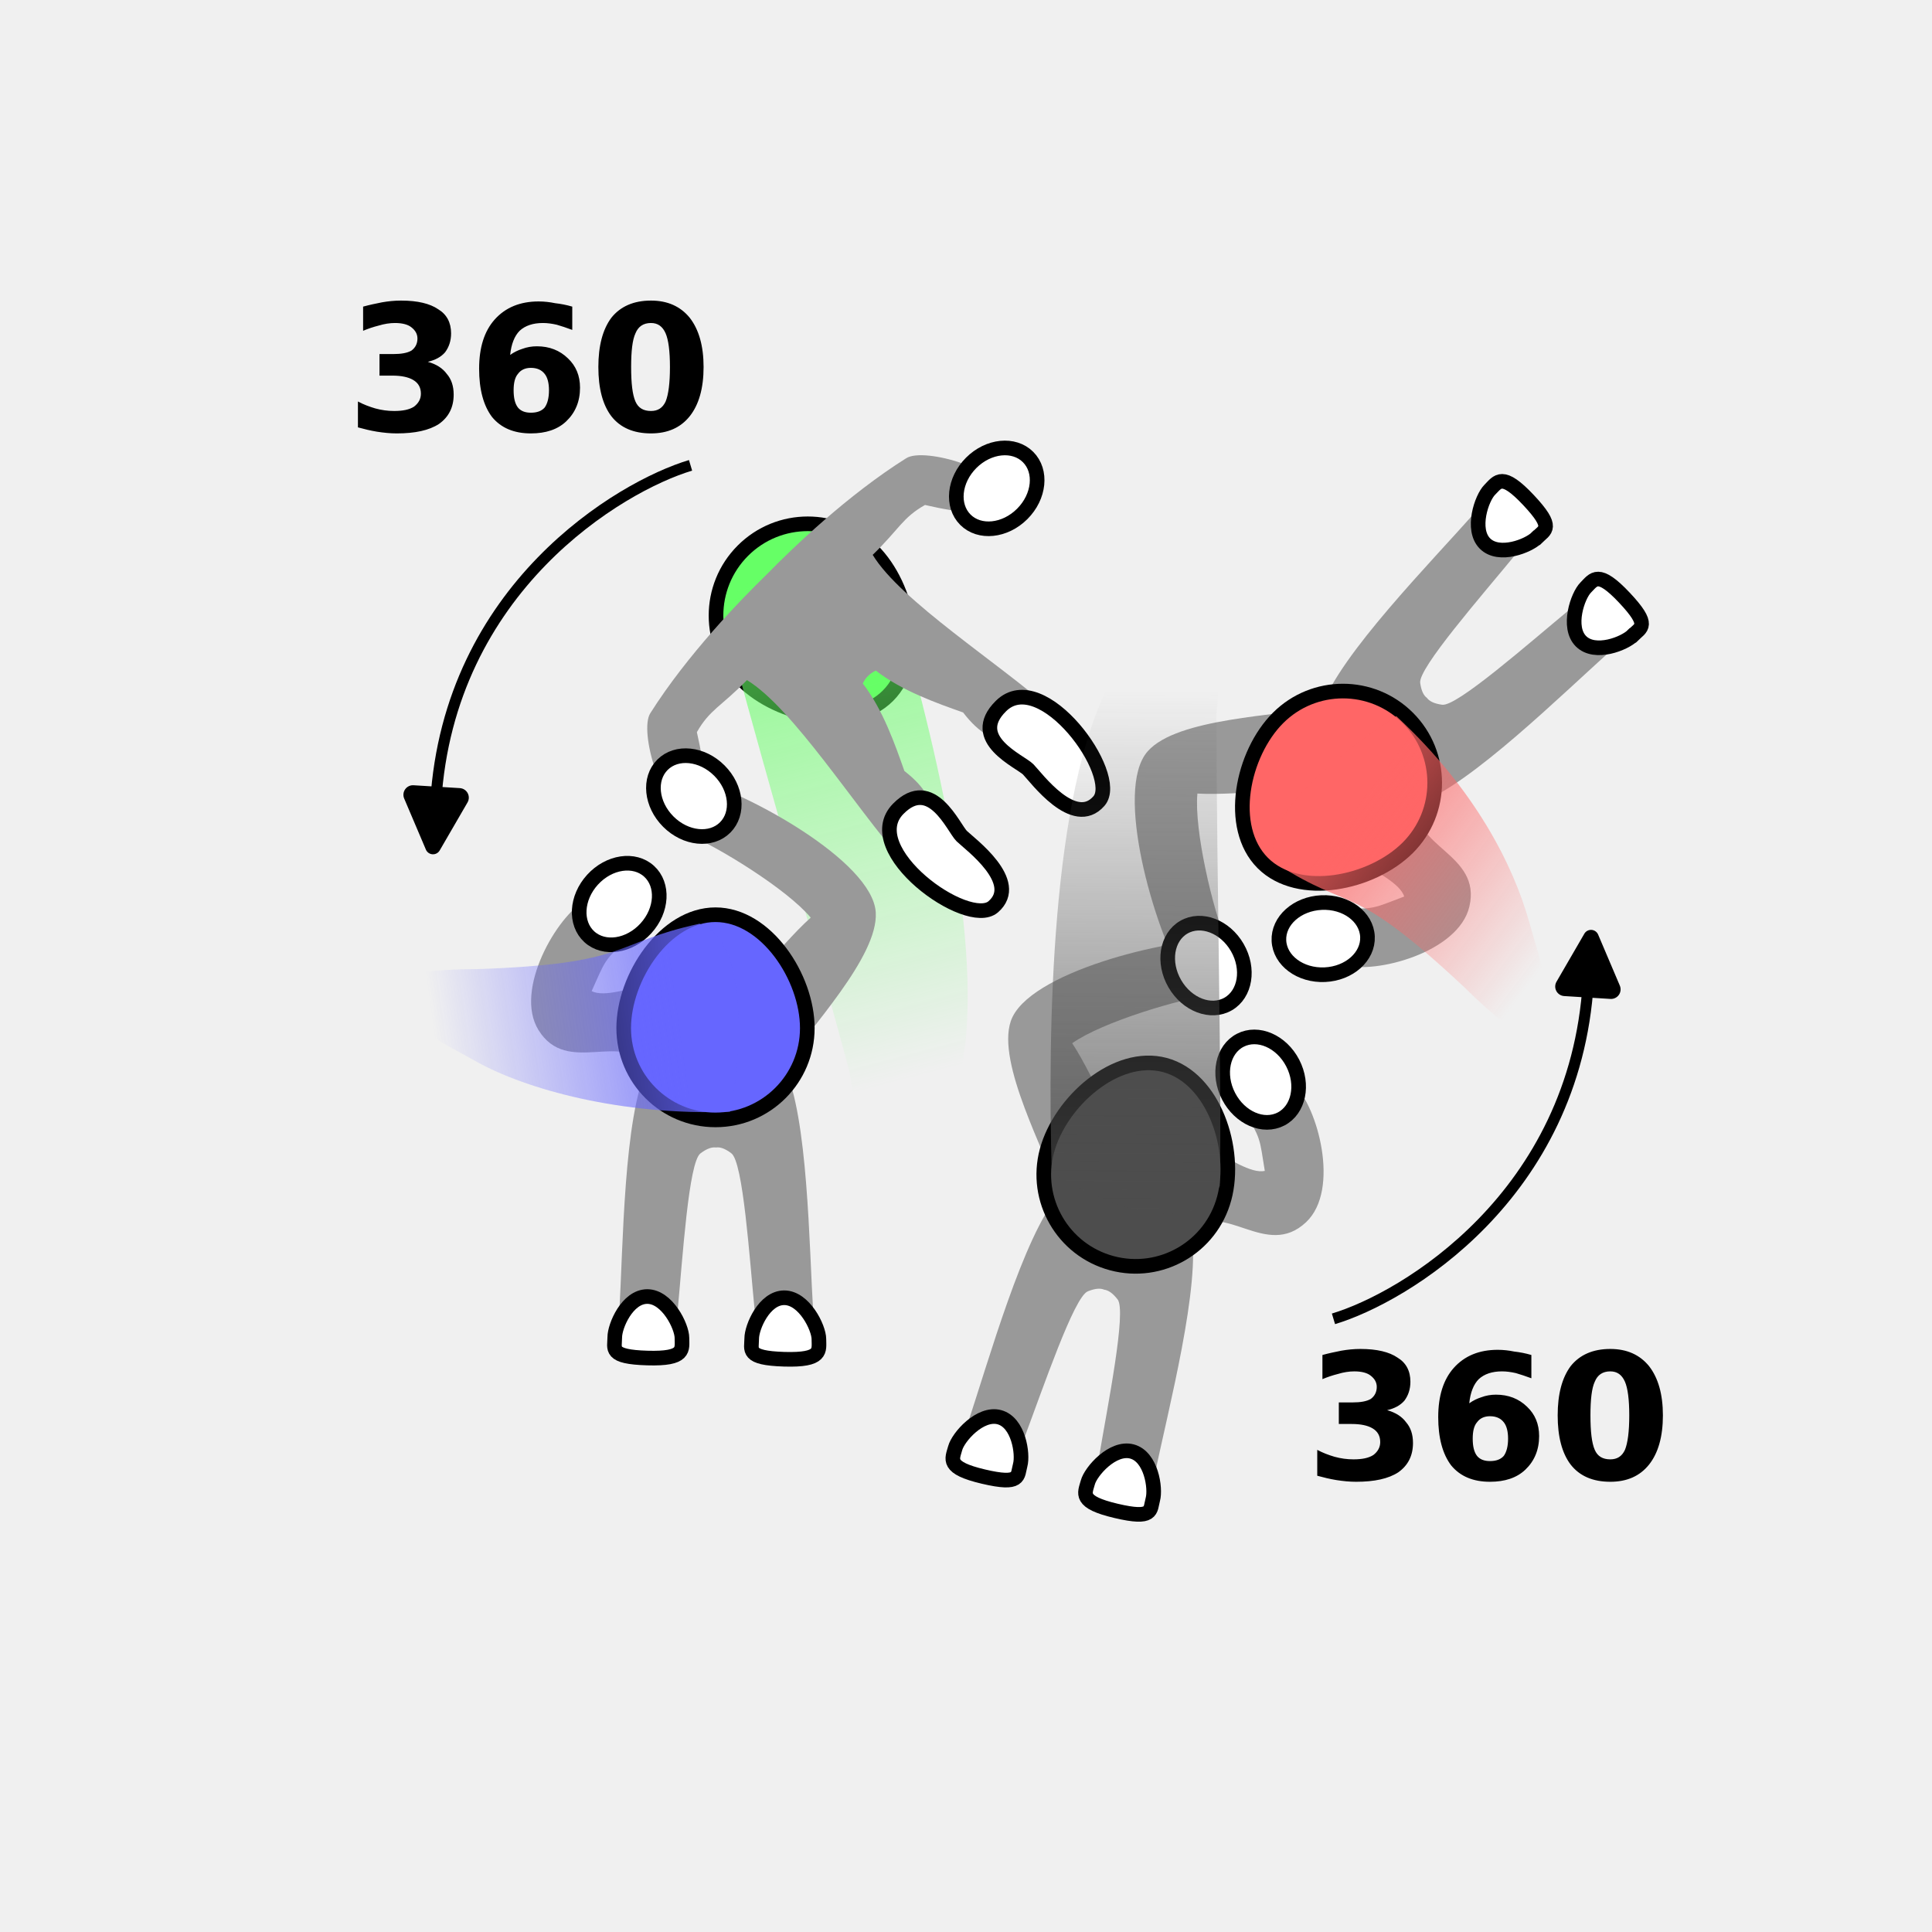
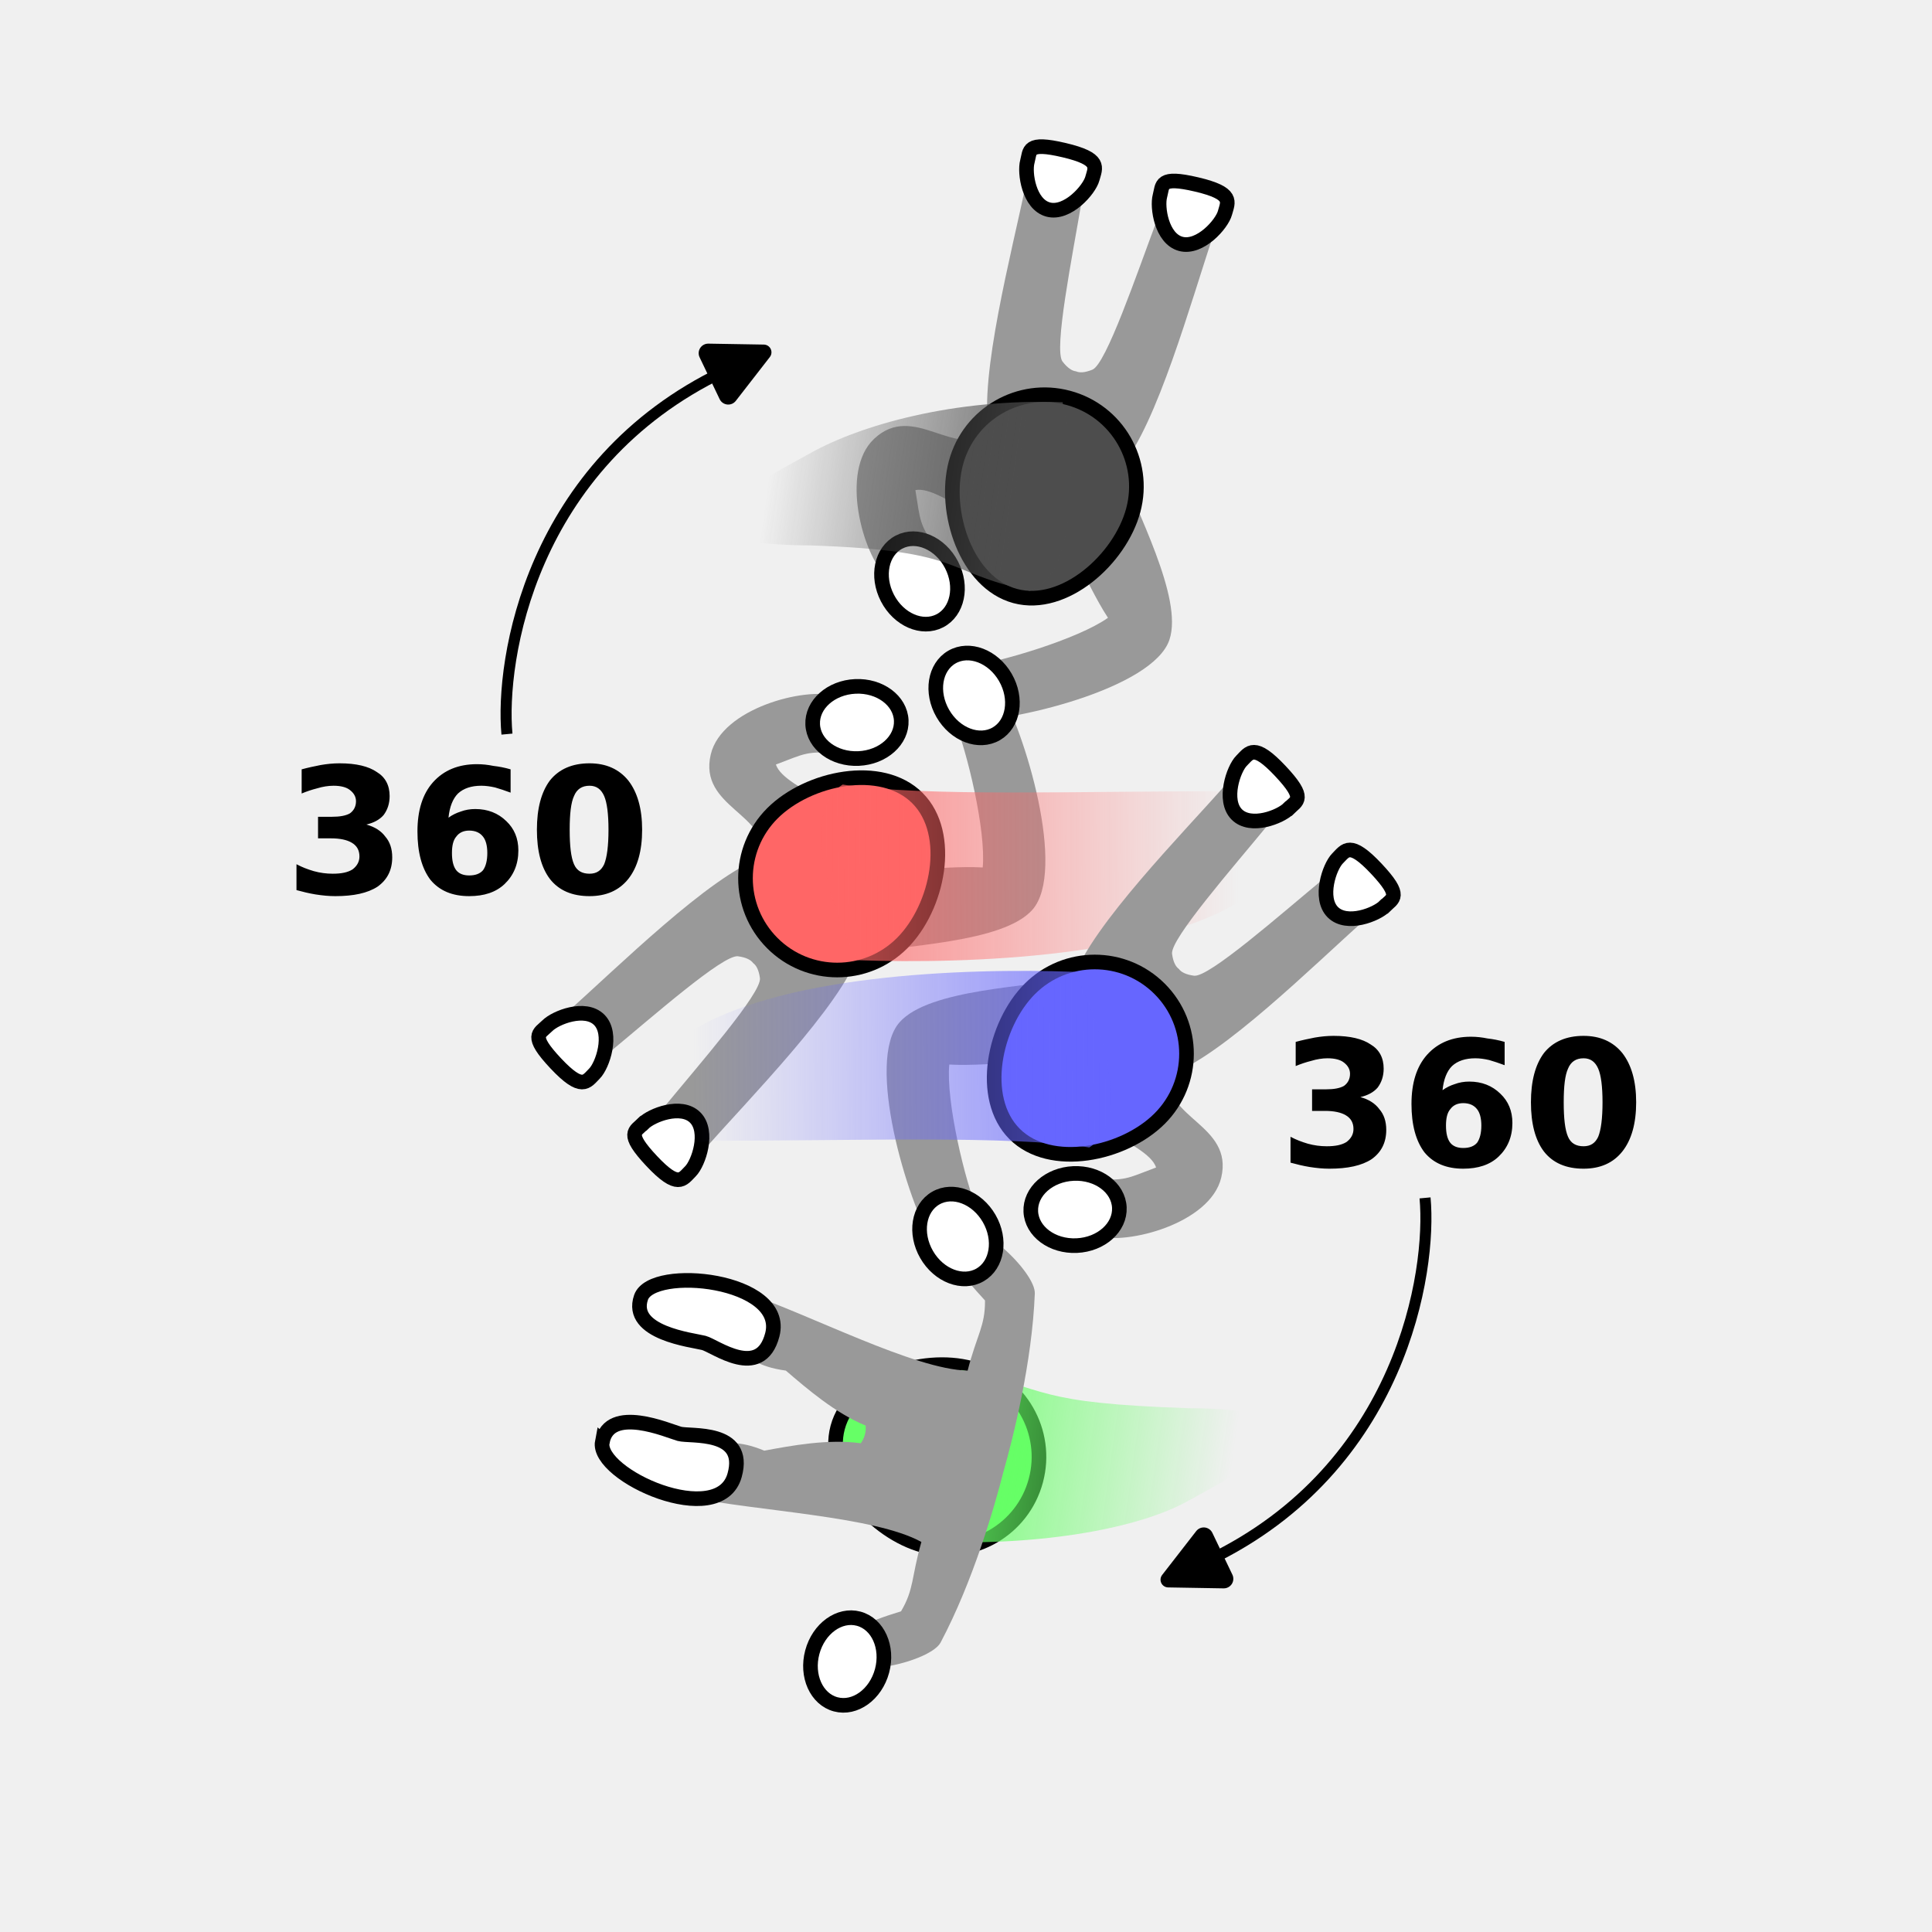
<svg xmlns="http://www.w3.org/2000/svg" xmlns:xlink="http://www.w3.org/1999/xlink" width="35mm" height="35mm" viewBox="0 0 35 35" version="1.1" id="svg1" xml:space="preserve">
  <defs id="defs1">
    <linearGradient id="linearGradient8">
-       <stop style="stop-color:#6666ff;stop-opacity:0.749;" offset="0" id="stop7" />
-       <stop style="stop-color:#6666ff;stop-opacity:0;" offset="1" id="stop8" />
+       <stop style="stop-color:#66ff66;stop-opacity:0.749;" offset="0" id="stop7" />
+       <stop style="stop-color:#66ff66;stop-opacity:0;" offset="1" id="stop8" />
+     </linearGradient>
+     <linearGradient id="linearGradient6">
+       <stop style="stop-color:#6666ff;stop-opacity:0.749;" offset="0" id="stop3" />
+       <stop style="stop-color:#6666ff;stop-opacity:0;" offset="1" id="stop6" />
+     </linearGradient>
+     <linearGradient id="linearGradient10">
+       <stop style="stop-color:#4d4d4d;stop-opacity:0.749;" offset="0" id="stop9" />
+       <stop style="stop-color:#4d4d4d;stop-opacity:0;" offset="1" id="stop10" />
    </linearGradient>
    <linearGradient id="linearGradient5">
-       <stop style="stop-color:#66ff66;stop-opacity:0.749;" offset="0" id="stop4" />
-       <stop style="stop-color:#66ff66;stop-opacity:0;" offset="1" id="stop5" />
+       <stop style="stop-color:#ff6666;stop-opacity:0.749;" offset="0" id="stop4" />
+       <stop style="stop-color:#ff6666;stop-opacity:0;" offset="1" id="stop5" />
    </linearGradient>
-     <linearGradient xlink:href="#linearGradient10" id="linearGradient1" gradientUnits="userSpaceOnUse" gradientTransform="matrix(0.9659258,0.258819,0.2801973,-1.04571,9.238731,29.65547)" x1="10.647" y1="16.557" x2="14.696" y2="14.777" />
-     <linearGradient id="linearGradient10">
-       <stop style="stop-color:#ff6666;stop-opacity:0.749;" offset="0" id="stop9" />
-       <stop style="stop-color:#ff6666;stop-opacity:0;" offset="1" id="stop10" />
-     </linearGradient>
-     <linearGradient xlink:href="#linearGradient8" id="linearGradient2" gradientUnits="userSpaceOnUse" gradientTransform="matrix(-0.8660254,0.5,0.5412996,0.9375584,12.51461,-2.990399)" x1="10.647" y1="16.557" x2="14.696" y2="14.777" />
-     <linearGradient xlink:href="#linearGradient6" id="linearGradient3" gradientUnits="userSpaceOnUse" gradientTransform="matrix(-0.258819,-1.207635,-1.04571,0.3503127,40.76593,29.13952)" x1="10.647" y1="16.557" x2="17.94" y2="14.396" />
-     <linearGradient id="linearGradient6">
-       <stop style="stop-color:#4d4d4d;stop-opacity:0.749;" offset="0" id="stop3" />
-       <stop style="stop-color:#4d4d4d;stop-opacity:0;" offset="1" id="stop6" />
-     </linearGradient>
-     <linearGradient xlink:href="#linearGradient5" id="linearGradient4" gradientUnits="userSpaceOnUse" gradientTransform="matrix(0.562559,1.099499,0.9194112,-0.6090259,-6.89813,8.599148)" x1="10.647" y1="16.557" x2="17.94" y2="14.396" />
+     <linearGradient xlink:href="#linearGradient10" id="linearGradient1" gradientUnits="userSpaceOnUse" gradientTransform="matrix(-0.8660254,-0.5,0.5412996,-0.9375584,18.57025,30.42846)" x1="10.647" y1="16.557" x2="14.696" y2="14.777" />
+     <linearGradient xlink:href="#linearGradient5" id="linearGradient4" gradientUnits="userSpaceOnUse" gradientTransform="matrix(0.9659258,0.258819,-0.2801973,1.04571,9.150398,-4.394691)" x1="10.647" y1="16.557" x2="17.94" y2="14.396" />
    <marker style="overflow:visible" id="RoundedArrow" refX="0" refY="0" orient="auto-start-reverse" markerWidth="1" markerHeight="1" viewBox="0 0 1 1" preserveAspectRatio="xMidYMid">
      <path transform="scale(0.7)" d="m -0.211,-4.106 6.422,3.211 a 1,1 90 0 1 0,1.789 L -0.211,4.106 A 1.236,1.236 31.717 0 1 -2,3 v -6 a 1.236,1.236 148.283 0 1 1.789,-1.106 z" style="fill:context-stroke;fill-rule:evenodd;stroke:none" id="path8" />
    </marker>
-     <marker style="overflow:visible" id="RoundedArrow-7" refX="0" refY="0" orient="auto-start-reverse" markerWidth="1" markerHeight="1" viewBox="0 0 1 1" preserveAspectRatio="xMidYMid">
-       <path transform="scale(0.7)" d="m -0.211,-4.106 6.422,3.211 a 1,1 90 0 1 0,1.789 L -0.211,4.106 A 1.236,1.236 31.717 0 1 -2,3 v -6 a 1.236,1.236 148.283 0 1 1.789,-1.106 z" style="fill:context-stroke;fill-rule:evenodd;stroke:none" id="path8-0" />
+     <marker style="overflow:visible" id="RoundedArrow-9" refX="0" refY="0" orient="auto-start-reverse" markerWidth="1" markerHeight="1" viewBox="0 0 1 1" preserveAspectRatio="xMidYMid">
+       <path transform="scale(0.7)" d="m -0.211,-4.106 6.422,3.211 a 1,1 90 0 1 0,1.789 L -0.211,4.106 A 1.236,1.236 31.717 0 1 -2,3 v -6 a 1.236,1.236 148.283 0 1 1.789,-1.106 z" style="fill:context-stroke;fill-rule:evenodd;stroke:none" id="path8-4" />
    </marker>
+     <linearGradient xlink:href="#linearGradient8" id="linearGradient2" gradientUnits="userSpaceOnUse" gradientTransform="matrix(0.8660254,0.5,-0.5412996,0.9375584,17.6489,4.963412)" x1="10.647" y1="16.557" x2="14.696" y2="14.777" />
+     <linearGradient xlink:href="#linearGradient6" id="linearGradient3" gradientUnits="userSpaceOnUse" gradientTransform="matrix(-0.9659258,-0.258819,0.2801973,-1.04571,25.8496,39.39469)" x1="10.647" y1="16.557" x2="17.94" y2="14.396" />
  </defs>
  <g id="layer1">
-     <path id="path1-3-0" style="fill:#66ff66;fill-opacity:1;stroke:#000000;stroke-width:0.265" d="m 13.458,12.327 c 0.649,0.649 1.979,0.926 2.628,0.277 0.649,-0.649 0.372,-1.979 -0.277,-2.628 -0.649,-0.649 -1.702,-0.649 -2.351,0 -0.649,0.649 -0.649,1.702 -1e-6,2.351 z" />
-     <path id="path1-3-1-5-8-0-8-0-4-2-3" style="fill:url(#linearGradient4);fill-opacity:1;stroke:none;stroke-width:0.265" d="M 15.389,19.409 C 14.563,16.351 13.567,12.988 13.115,11.164 c 0.232,-1.109 2.045,-0.863 3.007,-0.545 0.73,2.442 1.796,6.635 1.267,8.859 -0.116,0.487 -1.535,3.125 -2,-0.07 0,0 0.827,3.058 10e-7,-1e-6 z" />
-     <path style="fill:#999999;fill-opacity:1;stroke:none;stroke-width:0.265;stroke-dasharray:none;stroke-opacity:1" d="m 16.191,8.904 c -0.292,-0.008 -0.617,0.099 -0.605,0.301 0.072,1.252 0.538,3.33 0.305,4.273 -0.676,-0.01 -0.857,0.095 -1.309,-0.031 -0.321,-0.512 -0.75,-1.125 -1.102,-0.854 -0.354,0.274 0.361,1.606 0.742,1.693 1.223,0.28 2.604,0.306 3.273,0.299 0.67,0.009 2.052,-0.011 3.275,-0.287 0.382,-0.086 1.103,-1.416 0.75,-1.691 -0.35,-0.273 -0.783,0.341 -1.105,0.852 -0.452,0.125 -0.633,0.018 -1.309,0.025 -0.23,-0.945 0.243,-3.019 0.32,-4.271 0.022,-0.359 -1.02,-0.424 -1.055,-0.066 -0.05,0.515 -0.184,0.627 -0.117,1.156 -0.217,0.453 -0.512,1.061 -0.588,1.654 -0.059,0.022 -0.115,0.03 -0.166,0.029 -0.051,9.3e-5 -0.107,-0.009 -0.166,-0.031 -0.074,-0.593 -0.366,-1.201 -0.582,-1.654 0.069,-0.529 -0.065,-0.641 -0.113,-1.156 -0.015,-0.156 -0.222,-0.234 -0.449,-0.24 z" id="path4-6-3-2" transform="rotate(135,16.56006,11.74804)" />
-     <path id="path1-7-1-1-4" style="fill:#ffffff;stroke:#000000;stroke-width:0.265;stroke-dasharray:none" d="m 19.909,14.511 c -0.449,0.517 -1.136,-0.423 -1.281,-0.572 -0.145,-0.148 -1.106,-0.546 -0.494,-1.149 0.742,-0.732 2.179,1.255 1.775,1.721 z" />
-     <path id="path1-7-1-1-4-5" style="fill:#ffffff;stroke:#000000;stroke-width:0.265;stroke-dasharray:none" d="m 17.994,16.427 c 0.517,-0.449 -0.423,-1.136 -0.572,-1.281 -0.148,-0.145 -0.546,-1.106 -1.149,-0.494 -0.732,0.742 1.255,2.179 1.721,1.775 z" />
-     <ellipse style="fill:#ffffff;fill-opacity:1;stroke:#000000;stroke-width:0.265;stroke-dasharray:none;stroke-opacity:1" id="path1-7-2-9-9-1-3" cx="19.024" cy="6.512" rx="0.654" ry="0.803" transform="matrix(0.7071068,0.7071068,0.7071068,-0.7071068,0,0)" />
-     <path style="fill:#999999;fill-opacity:1;stroke:none;stroke-width:0.265;stroke-dasharray:none;stroke-opacity:1" d="m 11.725,24.079 c -0.262,0.004 -0.518,-0.082 -0.508,-0.262 0.072,-1.252 0.081,-3.577 0.51,-4.482 -0.438,-0.679 -1.451,0.169 -1.972,-0.675 -0.452,-0.732 0.349,-2.082 0.848,-2.344 0.249,-0.131 1.038,0.473 0.822,0.654 -0.5,0.42 -0.467,0.463 -0.707,0.985 0.459,0.231 1.781,-0.645 2.247,0.081 0.588,-0.005 1.103,-0.86 1.722,-1.412 -0.425,-0.513 -1.691,-1.292 -2.27,-1.529 0.025,-0.28 -0.126,-1.059 0.147,-0.989 0.938,0.239 3.241,1.488 3.301,2.421 0.052,0.809 -1.223,2.122 -1.658,2.802 0.432,0.904 0.45,3.23 0.527,4.482 0.022,0.359 -1.022,0.346 -1.057,-0.012 -0.101,-1.03 -0.213,-2.744 -0.428,-2.906 -0.121,-0.092 -0.211,-0.116 -0.279,-0.105 -0.068,-0.01 -0.16,0.015 -0.281,0.107 -0.214,0.163 -0.321,1.876 -0.418,2.906 -0.017,0.179 -0.285,0.273 -0.547,0.277 z" id="path4-4-5-2-0-5" />
-     <path id="path1-9-9-4-2-8" style="fill:#6666ff;fill-opacity:1;stroke:#000000;stroke-width:0.265" d="m 11.299,18.625 c -2e-6,-0.918 0.744,-2.054 1.663,-2.054 0.918,-2e-6 1.663,1.136 1.663,2.054 10e-7,0.918 -0.744,1.663 -1.663,1.663 -0.918,0 -1.663,-0.744 -1.663,-1.663 z" />
-     <path id="path1-7-1-2-6-0-1-6" style="fill:#ffffff;stroke:#000000;stroke-width:0.265;stroke-dasharray:none" d="m 13.618,24.248 c 1e-6,-0.207 0.228,-0.738 0.589,-0.738 0.361,10e-7 0.628,0.542 0.628,0.749 0,0.207 0.07,0.386 -0.628,0.365 C 13.509,24.602 13.618,24.455 13.618,24.248 Z" />
-     <path id="path1-7-1-9-0-2-5-0-2" style="fill:#ffffff;stroke:#000000;stroke-width:0.265;stroke-dasharray:none" d="m 11.137,24.226 c 0,-0.207 0.228,-0.738 0.589,-0.738 0.361,1e-6 0.628,0.542 0.628,0.749 0,0.207 0.07,0.386 -0.628,0.365 -0.698,-0.021 -0.589,-0.168 -0.589,-0.375 z" />
-     <ellipse style="fill:#ffffff;fill-opacity:1;stroke:#000000;stroke-width:0.265;stroke-dasharray:none;stroke-opacity:1" id="path1-7-2-9-9-1-6-1-9-5-8" cx="19.326" cy="-4.534" rx="0.654" ry="0.803" transform="matrix(0.7386014,0.6741424,0.6741424,-0.7386014,0,0)" />
-     <ellipse style="fill:#ffffff;fill-opacity:1;stroke:#000000;stroke-width:0.265;stroke-dasharray:none;stroke-opacity:1" id="path1-7-2-9-9" cx="-1.31" cy="19.086" rx="0.654" ry="0.803" transform="rotate(-45)" />
-     <path style="fill:#999999;fill-opacity:1;stroke:none;stroke-width:0.265;stroke-dasharray:none;stroke-opacity:1" d="m 20.355,26.866 c 0.252,0.072 0.522,0.055 0.558,-0.121 0.254,-1.228 0.848,-3.476 0.668,-4.462 0.599,-0.543 1.358,0.539 2.08,-0.142 0.626,-0.59 0.201,-2.101 -0.213,-2.483 -0.207,-0.191 -1.125,0.188 -0.963,0.419 0.374,0.535 0.332,0.568 0.428,1.135 -0.503,0.104 -1.553,-1.084 -2.191,-0.503 -0.567,-0.157 -0.843,-1.116 -1.298,-1.81 0.543,-0.385 1.967,-0.81 2.588,-0.89 0.049,-0.277 0.395,-0.99 0.114,-0.993 -0.968,-0.012 -3.516,0.598 -3.815,1.484 -0.259,0.768 0.632,2.366 0.876,3.136 -0.651,0.761 -1.271,3.004 -1.67,4.193 -0.114,0.341 0.897,0.598 1.024,0.262 0.364,-0.969 0.916,-2.595 1.165,-2.697 0.141,-0.057 0.234,-0.058 0.297,-0.03 0.069,0.008 0.151,0.056 0.244,0.177 0.164,0.213 -0.176,1.895 -0.348,2.915 -0.03,0.177 0.204,0.338 0.456,0.409 z" id="path4-4-5-2-0" />
-     <path id="path1-9-9-4-2" style="fill:#4d4d4d;fill-opacity:1;stroke:#000000;stroke-width:0.265" d="m 22.178,21.709 c 0.238,-0.887 -0.187,-2.177 -1.074,-2.415 -0.887,-0.238 -1.9,0.667 -2.138,1.554 -0.238,0.887 0.289,1.799 1.176,2.036 0.887,0.238 1.799,-0.289 2.036,-1.176 z" />
-     <path id="path1-7-1-2-6-0-1" style="fill:#ffffff;stroke:#000000;stroke-width:0.265;stroke-dasharray:none" d="m 18.482,26.54 c 0.054,-0.2 -0.029,-0.772 -0.378,-0.866 -0.349,-0.093 -0.747,0.361 -0.8,0.561 -0.054,0.2 -0.168,0.355 0.512,0.515 0.68,0.16 0.612,-0.01 0.666,-0.21 z" />
-     <path id="path1-7-1-9-0-2-5-0" style="fill:#ffffff;stroke:#000000;stroke-width:0.265;stroke-dasharray:none" d="m 20.885,27.161 c 0.054,-0.2 -0.029,-0.772 -0.378,-0.866 -0.349,-0.093 -0.747,0.361 -0.8,0.561 -0.054,0.2 -0.168,0.355 0.512,0.515 0.68,0.16 0.612,-0.01 0.666,-0.21 z" />
-     <ellipse style="fill:#ffffff;fill-opacity:1;stroke:#000000;stroke-width:0.265;stroke-dasharray:none;stroke-opacity:1" id="path1-7-2-9-9-1-6-1-9-5" cx="-11.281" cy="-27.872" rx="0.654" ry="0.803" transform="rotate(152.6124)" />
-     <path style="fill:#999999;fill-opacity:1;stroke:none;stroke-width:0.265;stroke-dasharray:none;stroke-opacity:1" d="m 29.058,11.199 c 0.188,0.183 0.308,0.425 0.174,0.544 -0.937,0.834 -2.587,2.472 -3.53,2.809 -0.171,0.79 1.145,0.906 0.917,1.872 -0.198,0.837 -1.719,1.225 -2.257,1.058 -0.269,-0.084 -0.4,-1.068 -0.119,-1.044 0.651,0.057 0.658,0.003 1.196,-0.197 -0.161,-0.488 -1.716,-0.803 -1.531,-1.646 -0.42,-0.412 -1.388,-0.172 -2.216,-0.219 -0.062,0.663 0.282,2.109 0.524,2.686 -0.216,0.181 -0.66,0.838 -0.803,0.595 -0.494,-0.833 -1.24,-3.344 -0.622,-4.046 0.536,-0.609 2.365,-0.636 3.154,-0.809 0.333,-0.945 1.966,-2.603 2.797,-3.542 0.238,-0.269 0.967,0.478 0.739,0.755 -0.657,0.799 -1.789,2.091 -1.753,2.357 0.021,0.151 0.067,0.231 0.123,0.272 0.041,0.056 0.124,0.103 0.275,0.123 0.267,0.036 1.554,-1.1 2.351,-1.759 0.138,-0.115 0.395,0.008 0.583,0.191 z" id="path4-4-5-2-0-5-5" />
-     <path id="path1-9-9-4-2-8-6" style="fill:#ff6666;fill-opacity:1;stroke:#000000;stroke-width:0.265" d="m 25.504,15.357 c -0.649,0.649 -1.979,0.926 -2.628,0.277 -0.649,-0.649 -0.372,-1.979 0.277,-2.628 0.649,-0.649 1.702,-0.649 2.351,0 0.649,0.649 0.649,1.702 2e-6,2.351 z" />
-     <path id="path1-7-1-2-6-0-1-6-4" style="fill:#ffffff;stroke:#000000;stroke-width:0.265;stroke-dasharray:none" d="m 27.84,9.741 c -0.147,0.147 -0.683,0.361 -0.938,0.106 -0.255,-0.255 -0.061,-0.827 0.086,-0.974 0.147,-0.147 0.223,-0.323 0.702,0.186 0.478,0.509 0.298,0.535 0.151,0.682 z" />
-     <path id="path1-7-1-9-0-2-5-0-2-6" style="fill:#ffffff;stroke:#000000;stroke-width:0.265;stroke-dasharray:none" d="m 29.579,11.511 c -0.147,0.147 -0.683,0.361 -0.938,0.106 -0.255,-0.255 -0.061,-0.827 0.086,-0.974 0.147,-0.147 0.223,-0.323 0.702,0.186 0.478,0.509 0.298,0.535 0.151,0.682 z" />
-     <ellipse style="fill:#ffffff;fill-opacity:1;stroke:#000000;stroke-width:0.265;stroke-dasharray:none;stroke-opacity:1" id="path1-7-2-9-9-1-6-1-9-5-8-3" cx="-18.079" cy="-23.171" rx="0.654" ry="0.803" transform="matrix(-0.04557936,-0.9989607,-0.9989607,0.04557936,0,0)" />
-     <ellipse style="fill:#ffffff;fill-opacity:1;stroke:#000000;stroke-width:0.265;stroke-dasharray:none;stroke-opacity:1" id="path1-7-2-9-9-7" cx="-10.175" cy="-26.073" rx="0.654" ry="0.803" transform="rotate(150)" />
-     <path id="path1-3-1-5-8-0-8-0-6-0" style="fill:url(#linearGradient1);fill-opacity:1;stroke:none;stroke-width:0.265" d="m 26.516,17.874 c -2.067,-1.932 -1.988,-1.328 -3.388,-2.224 -0.445,-0.847 1.359,-2.165 2.168,-2.676 1.453,1.348 2.123,2.731 2.399,3.702 0.276,0.971 1.118,3.477 -1.179,1.198 z" />
-     <path id="path1-3-1-5-8-0-8-0-6-0-1" style="fill:url(#linearGradient2);fill-opacity:1;stroke:none;stroke-width:0.265" d="m 8.628,17.557 c 2.828,-0.095 2.421,-0.467 4.044,-0.823 0.914,0.284 0.765,2.473 0.554,3.406 -1.981,0.074 -3.703,-0.411 -4.586,-0.903 -0.882,-0.491 -3.249,-1.668 -0.013,-1.681 z" />
-     <path id="path1-3-1-5-8-0-8-0-4-2" style="fill:url(#linearGradient3);fill-opacity:1;stroke:none;stroke-width:0.265" d="m 22.036,12.93 c 0.007,3.167 0.099,6.673 0.063,8.553 -0.511,1.012 -2.199,0.304 -3.046,-0.252 -0.073,-2.548 -0.018,-6.874 1.069,-8.885 0.238,-0.441 2.292,-2.621 1.914,0.585 0,0 -0.007,-3.167 -1e-6,0 z" />
-     <path id="path2" style="fill:none;stroke:#000000;stroke-width:0.2;stroke-dasharray:none;stroke-opacity:1;marker-end:url(#RoundedArrow)" d="m 12.51,8.43 c -1.28,0.384 -4.376,2.222 -4.616,6.101" />
-     <path id="path2-4" style="fill:none;stroke:#000000;stroke-width:0.2;stroke-dasharray:none;stroke-opacity:1;marker-end:url(#RoundedArrow-7)" d="m 24.157,23.892 c 1.28,-0.384 4.376,-2.222 4.616,-6.101" />
-     <text xml:space="preserve" style="font-size:3.175px;text-align:start;writing-mode:lr-tb;direction:ltr;text-anchor:start;fill:#000000;fill-opacity:1;stroke:none;stroke-width:0.2;stroke-dasharray:none;stroke-opacity:1" x="6.267" y="7.804" id="text5">
-       <tspan id="tspan5" style="font-style:normal;font-variant:normal;font-weight:bold;font-stretch:normal;font-family:'Bitstream Vera Sans';-inkscape-font-specification:'Bitstream Vera Sans Bold';fill:#000000;fill-opacity:1;stroke:none;stroke-width:0.2" x="6.267" y="7.804">360</tspan>
+     <path id="path1-3-0" style="fill:#66ff66;fill-opacity:1;stroke:#000000;stroke-width:0.265" d="m 17.59,24.787 c -0.887,-0.238 -2.177,0.187 -2.415,1.074 -0.238,0.887 0.667,1.9 1.554,2.138 0.887,0.238 1.799,-0.289 2.036,-1.176 0.238,-0.887 -0.289,-1.799 -1.176,-2.036 z" />
+     <path id="path1-3-1-5-8-0-8-0-6-0-0" style="fill:url(#linearGradient2);fill-opacity:1;stroke:none;stroke-width:0.265" d="m 21.535,25.511 c -2.828,-0.095 -2.486,-0.336 -4.11,-0.693 -0.914,0.284 -0.722,2.179 -0.511,3.113 1.981,0.074 3.725,-0.248 4.607,-0.739 0.882,-0.491 3.249,-1.668 0.013,-1.681 z" />
+     <path style="fill:#999999;fill-opacity:1;stroke:none;stroke-width:0.265;stroke-dasharray:none;stroke-opacity:1" d="M 19.141,3.225 C 18.888,3.154 18.619,3.171 18.583,3.347 18.328,4.575 17.735,6.823 17.915,7.808 17.316,8.351 16.557,7.27 15.835,7.95 c -0.626,0.59 -0.201,2.101 0.213,2.483 0.207,0.191 1.125,-0.188 0.963,-0.419 -0.375,-0.535 -0.332,-0.568 -0.428,-1.135 0.503,-0.104 1.553,1.084 2.191,0.503 0.567,0.157 0.843,1.116 1.298,1.81 -0.543,0.385 -1.967,0.81 -2.588,0.89 -0.049,0.277 -0.395,0.99 -0.114,0.993 0.968,0.012 3.516,-0.598 3.815,-1.484 0.259,-0.768 -0.632,-2.366 -0.876,-3.136 0.651,-0.761 1.271,-3.004 1.67,-4.193 0.114,-0.341 -0.897,-0.598 -1.024,-0.262 -0.364,0.969 -0.916,2.595 -1.165,2.697 -0.141,0.057 -0.234,0.058 -0.297,0.03 -0.069,-0.008 -0.151,-0.056 -0.244,-0.177 -0.164,-0.213 0.176,-1.895 0.348,-2.915 0.03,-0.177 -0.204,-0.338 -0.456,-0.409 z" id="path4-4-5-2-0" />
+     <path id="path1-9-9-4-2" style="fill:#4d4d4d;fill-opacity:1;stroke:#000000;stroke-width:0.265" d="m 17.318,8.383 c -0.238,0.887 0.187,2.177 1.074,2.415 0.887,0.238 1.9,-0.667 2.138,-1.554 0.238,-0.887 -0.289,-1.799 -1.176,-2.036 -0.887,-0.238 -1.799,0.289 -2.036,1.176 z" />
+     <path id="path1-7-1-2-6-0-1" style="fill:#ffffff;stroke:#000000;stroke-width:0.265;stroke-dasharray:none" d="m 21.013,3.552 c -0.054,0.2 0.029,0.772 0.378,0.866 0.349,0.093 0.747,-0.361 0.8,-0.561 0.054,-0.2 0.168,-0.355 -0.512,-0.515 -0.68,-0.16 -0.612,0.01 -0.666,0.21 z" />
+     <path id="path1-7-1-9-0-2-5-0" style="fill:#ffffff;stroke:#000000;stroke-width:0.265;stroke-dasharray:none" d="m 18.611,2.93 c -0.054,0.2 0.029,0.772 0.378,0.866 0.349,0.093 0.747,-0.361 0.8,-0.561 0.054,-0.2 0.168,-0.355 -0.512,-0.515 -0.68,-0.16 -0.612,0.01 -0.666,0.21 z" />
+     <ellipse style="fill:#ffffff;fill-opacity:1;stroke:#000000;stroke-width:0.265;stroke-dasharray:none;stroke-opacity:1" id="path1-7-2-9-9-1-6-1-9-5" cx="9.945" cy="17.015" rx="0.654" ry="0.803" transform="rotate(-27.38759)" />
+     <path style="fill:#999999;fill-opacity:1;stroke:none;stroke-width:0.265;stroke-dasharray:none;stroke-opacity:1" d="m 10.437,18.892 c -0.188,-0.183 -0.308,-0.425 -0.174,-0.544 0.937,-0.834 2.587,-2.472 3.53,-2.809 0.171,-0.79 -1.145,-0.906 -0.917,-1.872 0.198,-0.837 1.719,-1.225 2.257,-1.058 0.269,0.084 0.4,1.068 0.119,1.044 -0.651,-0.057 -0.658,-0.003 -1.196,0.197 0.161,0.488 1.716,0.803 1.531,1.646 0.42,0.412 1.388,0.172 2.216,0.219 0.062,-0.663 -0.282,-2.109 -0.524,-2.686 0.216,-0.181 0.66,-0.838 0.803,-0.595 0.494,0.833 1.24,3.344 0.622,4.046 -0.536,0.609 -2.365,0.636 -3.154,0.809 -0.333,0.945 -1.966,2.603 -2.797,3.542 -0.238,0.269 -0.967,-0.478 -0.739,-0.755 0.657,-0.799 1.789,-2.091 1.753,-2.357 -0.021,-0.151 -0.067,-0.231 -0.123,-0.272 -0.041,-0.056 -0.124,-0.103 -0.275,-0.123 -0.267,-0.036 -1.554,1.1 -2.351,1.759 -0.138,0.115 -0.395,-0.008 -0.583,-0.191 z" id="path4-4-5-2-0-5" />
+     <path id="path1-9-9-4-2-8" style="fill:#ff6666;fill-opacity:1;stroke:#000000;stroke-width:0.265" d="m 13.992,14.735 c 0.649,-0.649 1.979,-0.926 2.628,-0.277 0.649,0.649 0.372,1.979 -0.277,2.628 -0.649,0.649 -1.702,0.649 -2.351,0 -0.649,-0.649 -0.649,-1.702 -2e-6,-2.351 z" />
+     <path id="path1-7-1-2-6-0-1-6" style="fill:#ffffff;stroke:#000000;stroke-width:0.265;stroke-dasharray:none" d="m 11.656,20.351 c 0.147,-0.147 0.683,-0.361 0.938,-0.106 0.255,0.255 0.061,0.827 -0.086,0.974 -0.147,0.147 -0.223,0.323 -0.702,-0.186 -0.478,-0.509 -0.298,-0.535 -0.151,-0.682 z" />
+     <path id="path1-7-1-9-0-2-5-0-2" style="fill:#ffffff;stroke:#000000;stroke-width:0.265;stroke-dasharray:none" d="m 9.917,18.581 c 0.147,-0.147 0.683,-0.361 0.938,-0.106 0.255,0.255 0.061,0.827 -0.086,0.974 -0.147,0.147 -0.223,0.323 -0.702,-0.186 C 9.589,18.754 9.77,18.727 9.917,18.581 Z" />
+     <ellipse style="fill:#ffffff;fill-opacity:1;stroke:#000000;stroke-width:0.265;stroke-dasharray:none;stroke-opacity:1" id="path1-7-2-9-9-1-6-1-9-5-8" cx="13.782" cy="14.912" rx="0.654" ry="0.803" transform="matrix(0.04557935,0.9989607,0.9989607,-0.04557935,0,0)" />
+     <ellipse style="fill:#ffffff;fill-opacity:1;stroke:#000000;stroke-width:0.265;stroke-dasharray:none;stroke-opacity:1" id="path1-7-2-9-9" cx="8.983" cy="19.734" rx="0.654" ry="0.803" transform="rotate(-30)" />
+     <path id="path1-3-1-5-8-0-8-0-6-0" style="fill:url(#linearGradient1);fill-opacity:1;stroke:none;stroke-width:0.265" d="m 14.684,9.881 c 2.828,0.095 2.345,0.467 3.968,0.823 0.914,-0.284 0.809,-2.484 0.598,-3.417 -1.981,-0.074 -3.671,0.422 -4.553,0.913 -0.882,0.491 -3.249,1.668 -0.013,1.681 z" />
+     <path id="path1-3-1-5-8-0-8-0-4" style="fill:url(#linearGradient4);fill-opacity:1;stroke:none;stroke-width:0.265" d="m 22.116,14.336 c -2.533,-0.007 -5.363,0.103 -6.85,-0.123 -0.809,0.511 -0.174,2.335 0.271,3.182 2.038,0.073 5.437,-0.058 7.046,-1.145 0.352,-0.238 2.096,-2.292 -0.468,-1.914 0,0 2.533,0.007 0,2e-6 z" />
+     <path id="path2" style="fill:none;stroke:#000000;stroke-width:0.2;stroke-dasharray:none;stroke-opacity:1;marker-end:url(#RoundedArrow)" d="M 9.184,13.299 C 9.06,11.969 9.603,8.41 13.108,6.731" />
+     <text xml:space="preserve" style="font-size:3.175px;text-align:start;writing-mode:lr-tb;direction:ltr;text-anchor:start;fill:#000000;fill-opacity:1;stroke:none;stroke-width:0.2;stroke-dasharray:none;stroke-opacity:1" x="5.151" y="16.186" id="text5">
+       <tspan id="tspan5" style="font-style:normal;font-variant:normal;font-weight:bold;font-stretch:normal;font-family:'Bitstream Vera Sans';-inkscape-font-specification:'Bitstream Vera Sans Bold';fill:#000000;fill-opacity:1;stroke:none;stroke-width:0.2" x="5.151" y="16.186">360</tspan>
    </text>
-     <text xml:space="preserve" style="font-size:3.175px;text-align:start;writing-mode:lr-tb;direction:ltr;text-anchor:start;fill:#000000;fill-opacity:1;stroke:none;stroke-width:0.2;stroke-dasharray:none;stroke-opacity:1" x="23.646" y="26.798" id="text5-0">
-       <tspan id="tspan5-5" style="font-style:normal;font-variant:normal;font-weight:bold;font-stretch:normal;font-family:'Bitstream Vera Sans';-inkscape-font-specification:'Bitstream Vera Sans Bold';fill:#000000;fill-opacity:1;stroke:none;stroke-width:0.2" x="23.646" y="26.798">360</tspan>
+     <path style="fill:#999999;fill-opacity:1;stroke:none;stroke-width:0.265;stroke-dasharray:none;stroke-opacity:1" d="m 24.563,16.108 c 0.188,0.183 0.308,0.425 0.174,0.544 -0.937,0.834 -2.587,2.472 -3.53,2.809 -0.171,0.79 1.145,0.906 0.917,1.872 -0.198,0.837 -1.719,1.225 -2.257,1.058 -0.269,-0.084 -0.4,-1.068 -0.119,-1.044 0.651,0.057 0.658,0.003 1.196,-0.197 -0.161,-0.488 -1.716,-0.803 -1.531,-1.646 -0.42,-0.412 -1.388,-0.172 -2.216,-0.219 -0.062,0.663 0.282,2.109 0.524,2.686 -0.216,0.181 -0.66,0.838 -0.803,0.595 -0.494,-0.833 -1.24,-3.344 -0.622,-4.046 0.536,-0.609 2.365,-0.636 3.154,-0.809 0.333,-0.945 1.966,-2.603 2.797,-3.542 0.238,-0.269 0.967,0.478 0.739,0.755 -0.657,0.799 -1.789,2.091 -1.753,2.357 0.021,0.151 0.067,0.231 0.123,0.272 0.041,0.056 0.124,0.103 0.275,0.123 0.267,0.036 1.554,-1.1 2.351,-1.759 0.138,-0.115 0.395,0.008 0.583,0.191 z" id="path4-4-5-2-0-5-2" />
+     <path id="path1-9-9-4-2-8-8" style="fill:#6666ff;fill-opacity:1;stroke:#000000;stroke-width:0.265" d="m 21.008,20.265 c -0.649,0.649 -1.979,0.926 -2.628,0.277 -0.649,-0.649 -0.372,-1.979 0.277,-2.628 0.649,-0.649 1.702,-0.649 2.351,0 0.649,0.649 0.649,1.702 2e-6,2.351 z" />
+     <path id="path1-7-1-2-6-0-1-6-9" style="fill:#ffffff;stroke:#000000;stroke-width:0.265;stroke-dasharray:none" d="m 23.344,14.649 c -0.147,0.147 -0.683,0.361 -0.938,0.106 -0.255,-0.255 -0.061,-0.827 0.086,-0.974 0.147,-0.147 0.223,-0.323 0.702,0.186 0.478,0.509 0.298,0.535 0.151,0.682 z" />
+     <path id="path1-7-1-9-0-2-5-0-2-3" style="fill:#ffffff;stroke:#000000;stroke-width:0.265;stroke-dasharray:none" d="m 25.083,16.419 c -0.147,0.147 -0.683,0.361 -0.938,0.106 -0.255,-0.255 -0.061,-0.827 0.086,-0.974 0.147,-0.147 0.223,-0.323 0.702,0.186 0.478,0.509 0.298,0.535 0.151,0.682 z" />
+     <ellipse style="fill:#ffffff;fill-opacity:1;stroke:#000000;stroke-width:0.265;stroke-dasharray:none;stroke-opacity:1" id="path1-7-2-9-9-1-6-1-9-5-8-6" cx="-22.777" cy="-18.457" rx="0.654" ry="0.803" transform="matrix(-0.04557935,-0.9989607,-0.9989607,0.04557935,0,0)" />
+     <path id="path1-3-1-5-8-0-8-0-4-2" style="fill:url(#linearGradient3);fill-opacity:1;stroke:none;stroke-width:0.265" d="m 12.884,20.664 c 2.533,0.007 5.363,-0.103 6.85,0.123 0.809,-0.511 0.174,-2.335 -0.271,-3.182 -2.038,-0.073 -5.437,0.058 -7.046,1.145 -0.352,0.238 -2.096,2.292 0.468,1.914 0,0 -2.533,-0.007 0,-2e-6 z" />
+     <path id="path2-1" style="fill:none;stroke:#000000;stroke-width:0.2;stroke-dasharray:none;stroke-opacity:1;marker-end:url(#RoundedArrow-9)" d="m 25.816,21.701 c 0.124,1.33 -0.418,4.889 -3.924,6.568" />
+     <text xml:space="preserve" style="font-size:3.175px;text-align:start;writing-mode:lr-tb;direction:ltr;text-anchor:start;fill:#000000;fill-opacity:1;stroke:none;stroke-width:0.2;stroke-dasharray:none;stroke-opacity:1" x="23.161" y="21.126" id="text5-0">
+       <tspan id="tspan5-5" style="font-style:normal;font-variant:normal;font-weight:bold;font-stretch:normal;font-family:'Bitstream Vera Sans';-inkscape-font-specification:'Bitstream Vera Sans Bold';fill:#000000;fill-opacity:1;stroke:none;stroke-width:0.2" x="23.161" y="21.126">360</tspan>
    </text>
+     <path style="fill:#999999;fill-opacity:1;stroke:none;stroke-width:0.265;stroke-dasharray:none;stroke-opacity:1" d="m 16.191,8.904 c -0.292,-0.008 -0.617,0.099 -0.605,0.301 0.072,1.252 0.538,3.33 0.305,4.273 -0.676,-0.01 -0.857,0.095 -1.309,-0.031 -0.321,-0.512 -0.75,-1.125 -1.102,-0.854 -0.354,0.274 0.361,1.606 0.742,1.693 1.223,0.28 2.604,0.306 3.273,0.299 0.67,0.009 2.052,-0.011 3.275,-0.287 0.382,-0.086 1.103,-1.416 0.75,-1.691 -0.35,-0.273 -0.783,0.341 -1.105,0.852 -0.452,0.125 -0.633,0.018 -1.309,0.025 -0.23,-0.945 0.243,-3.019 0.32,-4.271 0.022,-0.359 -1.02,-0.424 -1.055,-0.066 -0.05,0.515 -0.184,0.627 -0.117,1.156 -0.217,0.453 -0.512,1.061 -0.588,1.654 -0.059,0.022 -0.115,0.03 -0.166,0.029 -0.051,9.3e-5 -0.107,-0.009 -0.166,-0.031 -0.074,-0.593 -0.366,-1.201 -0.582,-1.654 0.069,-0.529 -0.065,-0.641 -0.113,-1.156 -0.015,-0.156 -0.222,-0.234 -0.449,-0.24 z" id="path4-6-3-2" transform="rotate(-75,25.71101,20.18423)" />
+     <path id="path1-7-1-1-4" style="fill:#ffffff;stroke:#000000;stroke-width:0.265;stroke-dasharray:none" d="m 10.912,26.121 c 0.13,-0.672 1.196,-0.201 1.395,-0.146 0.2,0.056 1.23,-0.08 1.002,0.748 -0.276,1.005 -2.515,0.002 -2.398,-0.603 z" />
+     <path id="path1-7-1-1-4-5" style="fill:#ffffff;stroke:#000000;stroke-width:0.265;stroke-dasharray:none" d="m 11.613,23.504 c -0.223,0.647 0.935,0.772 1.136,0.824 0.201,0.051 1.025,0.685 1.242,-0.147 0.263,-1.009 -2.177,-1.259 -2.378,-0.677 z" />
+     <ellipse style="fill:#ffffff;fill-opacity:1;stroke:#000000;stroke-width:0.265;stroke-dasharray:none;stroke-opacity:1" id="path1-7-2-9-9-1-3" cx="-22.615" cy="25.102" rx="0.654" ry="0.803" transform="matrix(-0.9659258,-0.258819,-0.258819,0.9659258,0,0)" />
+     <ellipse style="fill:#ffffff;fill-opacity:1;stroke:#000000;stroke-width:0.265;stroke-dasharray:none;stroke-opacity:1" id="path1-7-2-9-9-8" cx="-3.828" cy="-28.076" rx="0.654" ry="0.803" transform="rotate(150)" />
  </g>
</svg>
